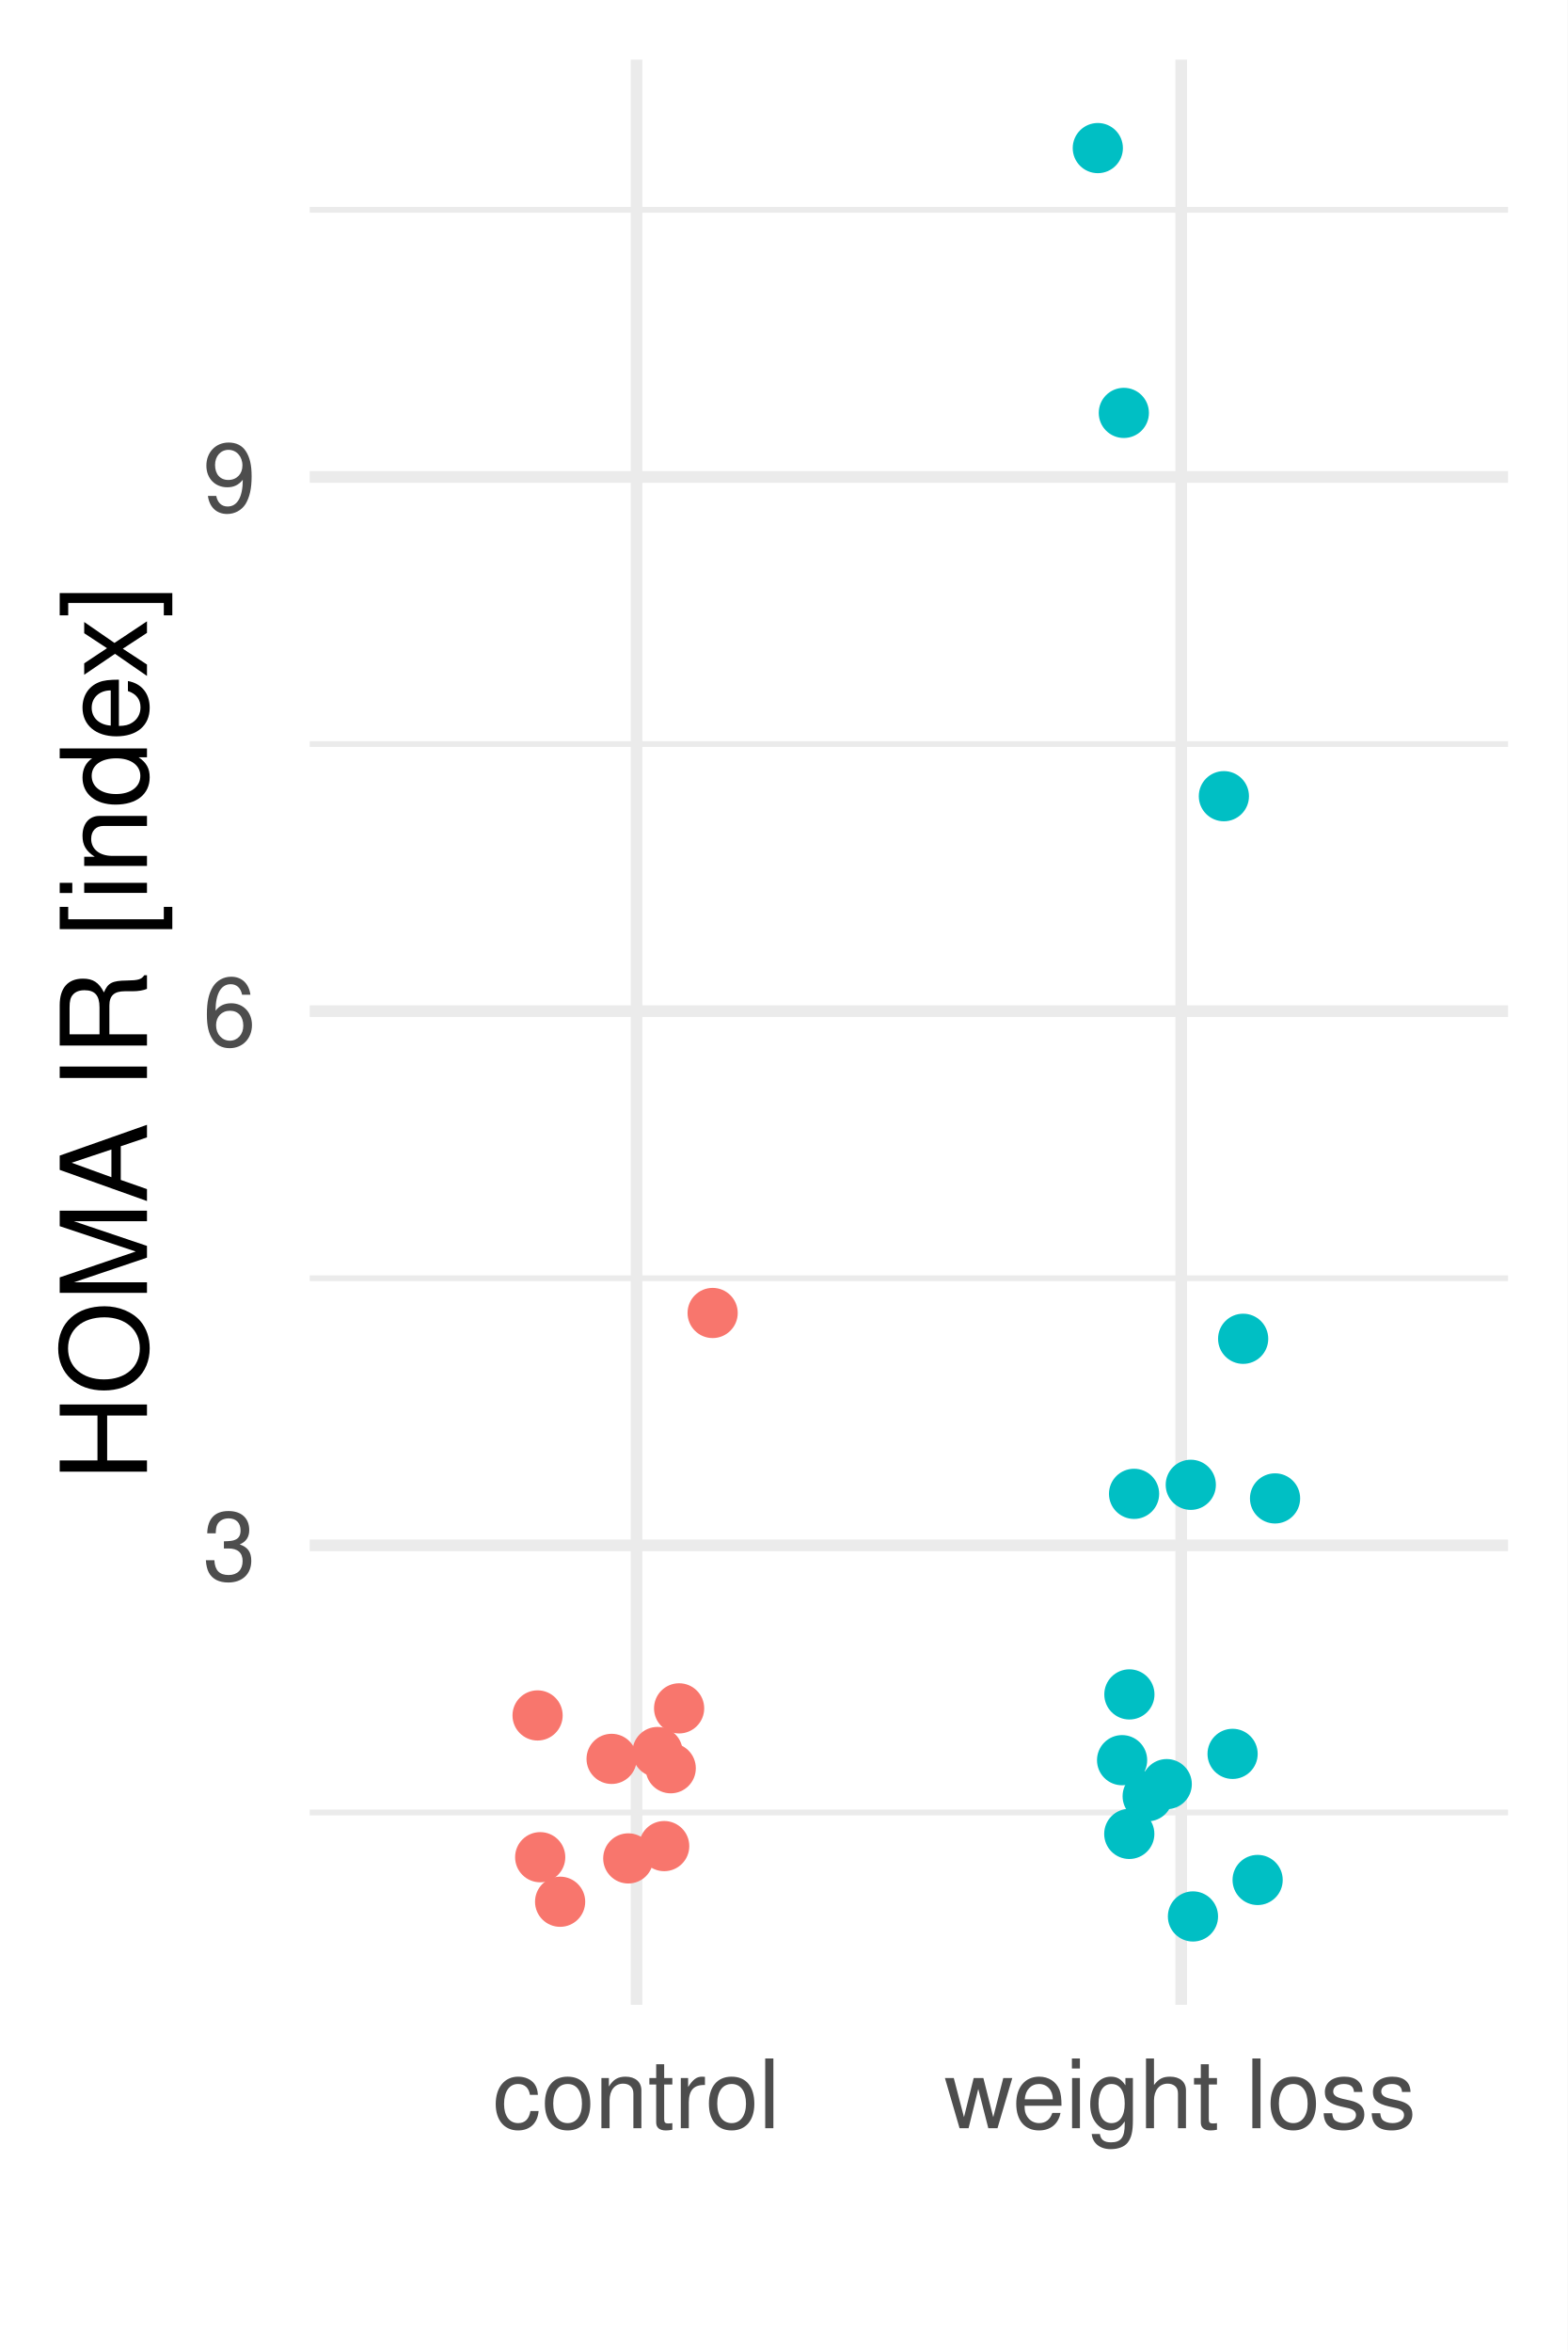
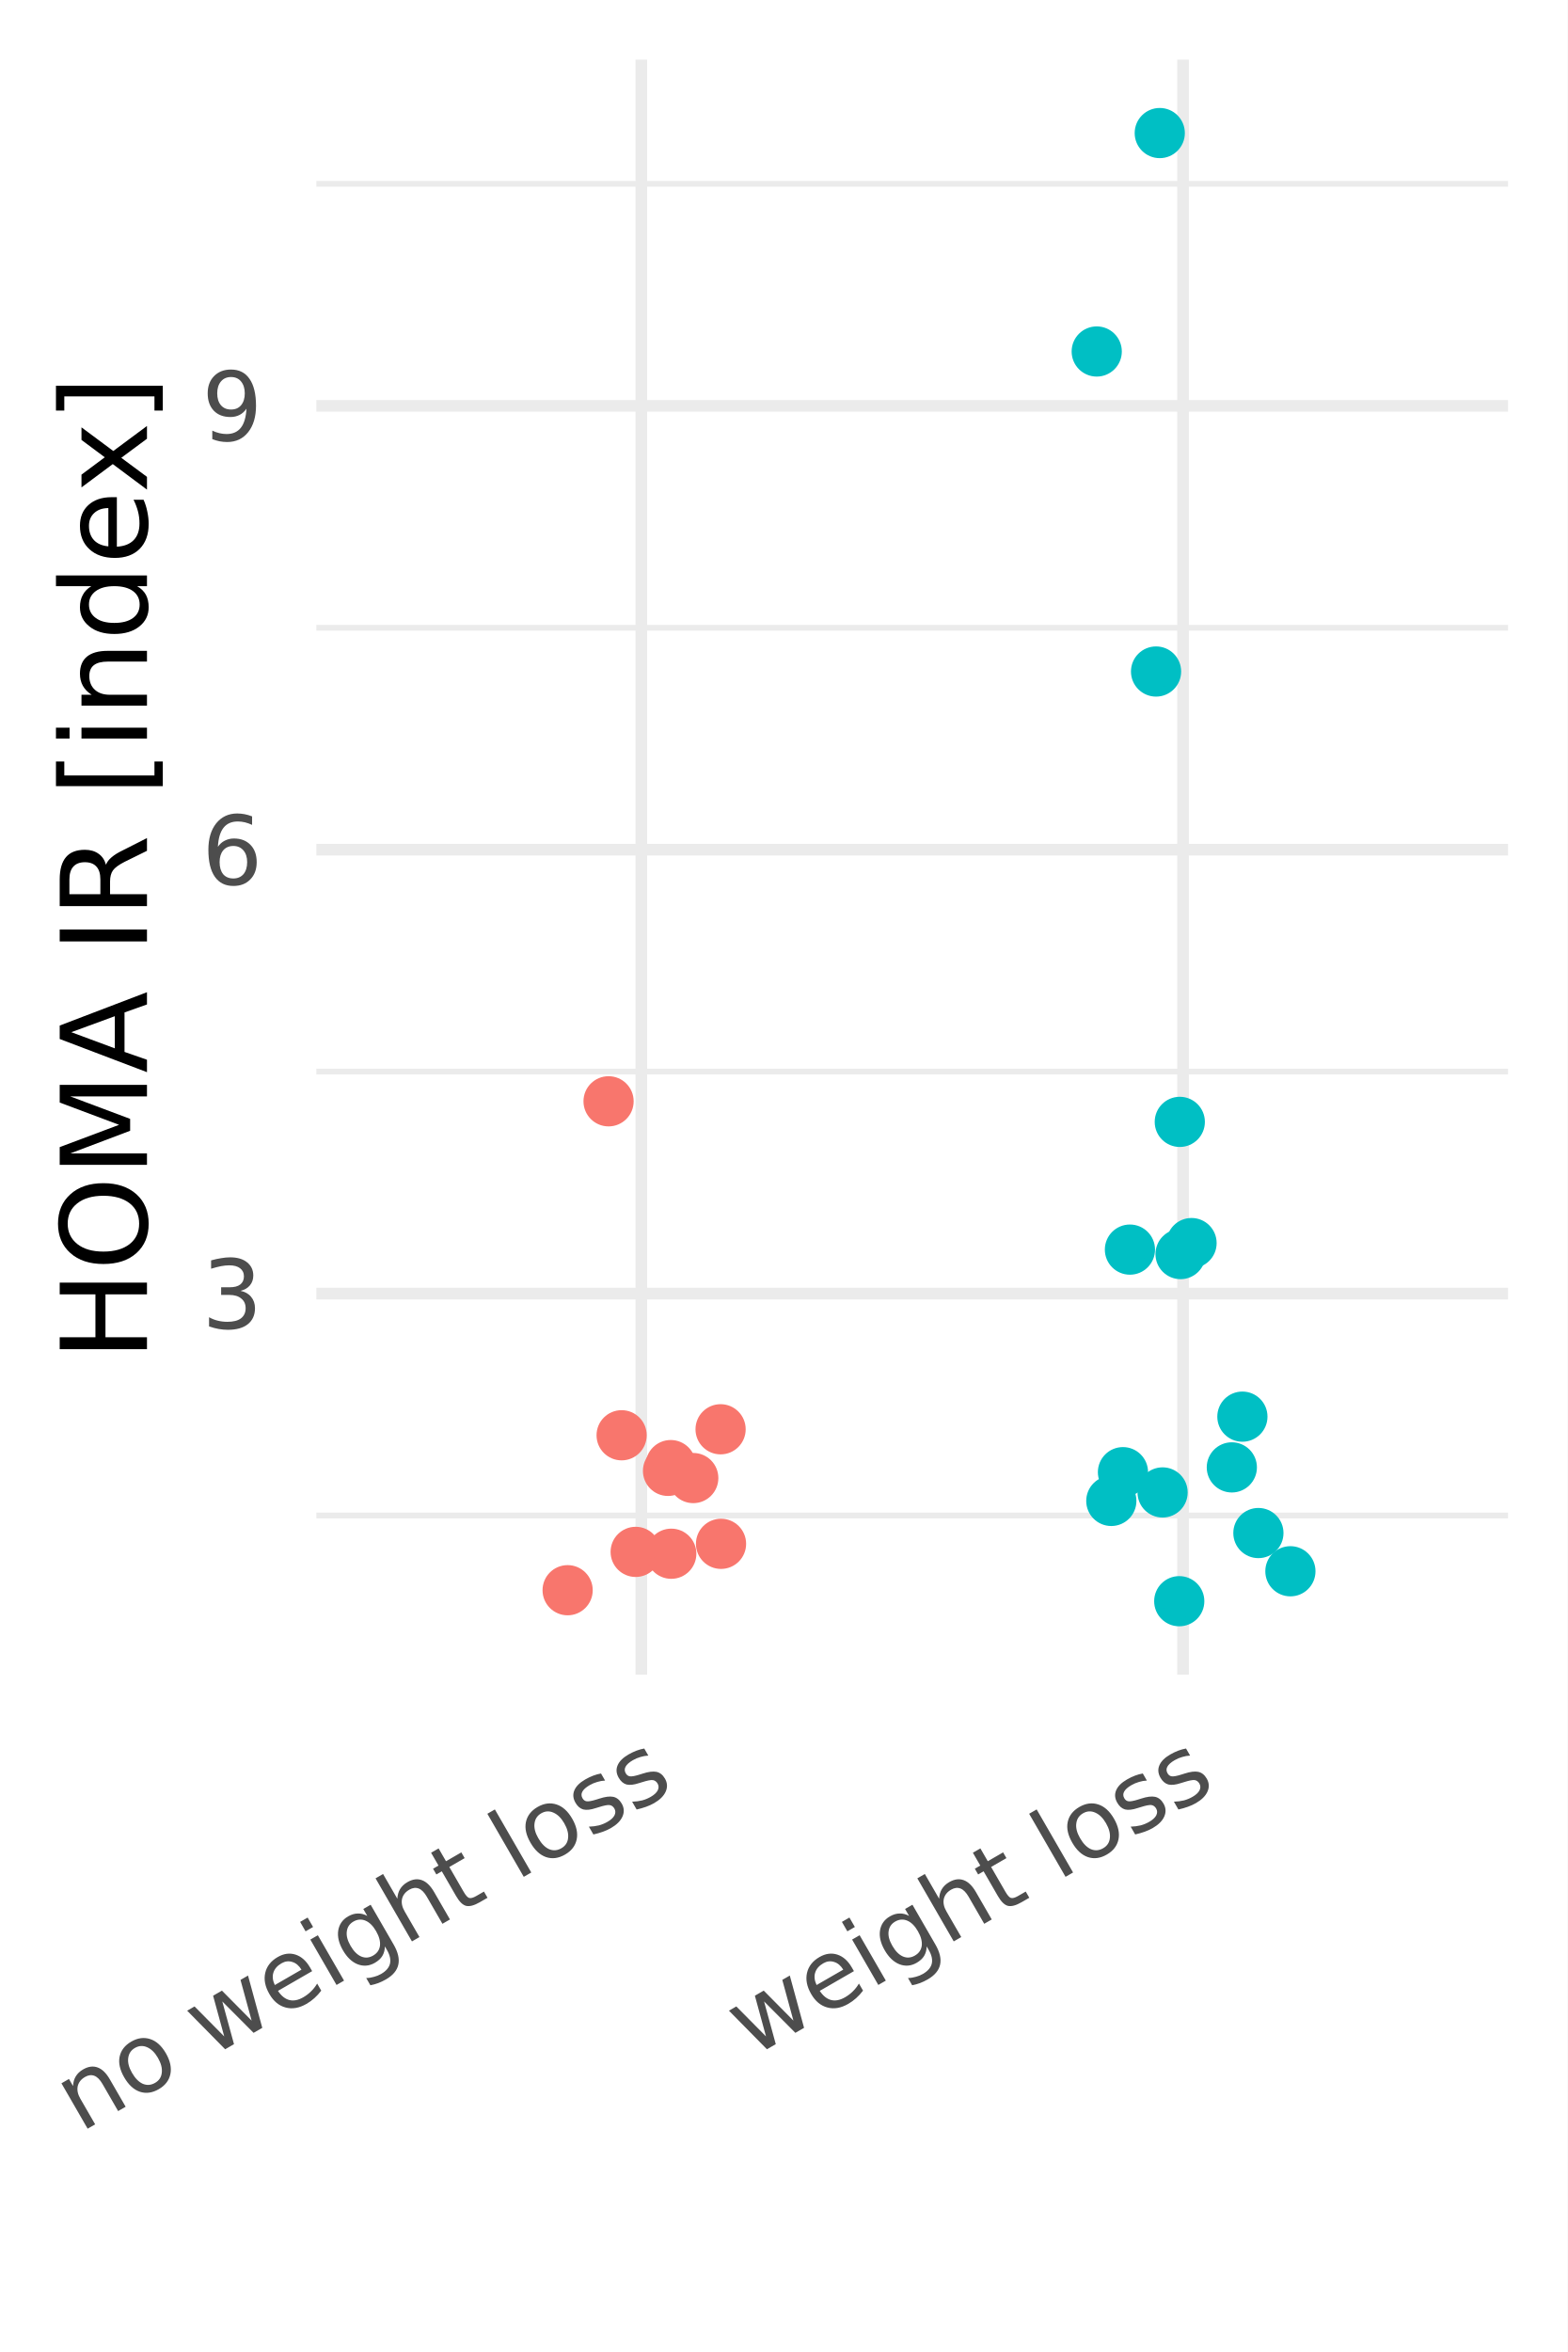
<svg xmlns="http://www.w3.org/2000/svg" viewBox="0 0 144.00 216.00">
  <defs>
    <style type="text/css">
    line, polyline, polygon, path, rect, circle {
      fill: none;
      stroke: #000000;
      stroke-linecap: round;
      stroke-linejoin: round;
      stroke-miterlimit: 10.00;
    }
  </style>
  </defs>
  <rect width="100%" height="100%" style="stroke: none; fill: #FFFFFF;" />
  <defs>
-     <clipPath id="cpMjguNDV8MTM4LjUyfDE4NC4xMXw1LjQ4">
-       <rect x="28.45" y="5.48" width="110.07" height="178.64" />
+     <clipPath id="cpMjkuMDZ8MTM4LjUyfDE1My43OXw1LjQ4">
+       <rect x="29.06" y="5.48" width="109.46" height="148.31" />
    </clipPath>
  </defs>
-   <polyline points="28.45,166.45 138.52,166.45 " style="stroke-width: 0.53; stroke: #EBEBEB; stroke-linecap: butt;" clip-path="url(#cpMjguNDV8MTM4LjUyfDE4NC4xMXw1LjQ4)" />
-   <polyline points="28.45,117.39 138.52,117.39 " style="stroke-width: 0.53; stroke: #EBEBEB; stroke-linecap: butt;" clip-path="url(#cpMjguNDV8MTM4LjUyfDE4NC4xMXw1LjQ4)" />
-   <polyline points="28.45,68.33 138.52,68.33 " style="stroke-width: 0.53; stroke: #EBEBEB; stroke-linecap: butt;" clip-path="url(#cpMjguNDV8MTM4LjUyfDE4NC4xMXw1LjQ4)" />
-   <polyline points="28.45,19.27 138.52,19.27 " style="stroke-width: 0.53; stroke: #EBEBEB; stroke-linecap: butt;" clip-path="url(#cpMjguNDV8MTM4LjUyfDE4NC4xMXw1LjQ4)" />
-   <polyline points="28.45,141.92 138.52,141.92 " style="stroke-width: 1.07; stroke: #EBEBEB; stroke-linecap: butt;" clip-path="url(#cpMjguNDV8MTM4LjUyfDE4NC4xMXw1LjQ4)" />
-   <polyline points="28.45,92.86 138.52,92.86 " style="stroke-width: 1.07; stroke: #EBEBEB; stroke-linecap: butt;" clip-path="url(#cpMjguNDV8MTM4LjUyfDE4NC4xMXw1LjQ4)" />
-   <polyline points="28.45,43.80 138.52,43.80 " style="stroke-width: 1.07; stroke: #EBEBEB; stroke-linecap: butt;" clip-path="url(#cpMjguNDV8MTM4LjUyfDE4NC4xMXw1LjQ4)" />
-   <polyline points="58.47,184.11 58.47,5.48 " style="stroke-width: 1.07; stroke: #EBEBEB; stroke-linecap: butt;" clip-path="url(#cpMjguNDV8MTM4LjUyfDE4NC4xMXw1LjQ4)" />
-   <polyline points="108.50,184.11 108.50,5.48 " style="stroke-width: 1.07; stroke: #EBEBEB; stroke-linecap: butt;" clip-path="url(#cpMjguNDV8MTM4LjUyfDE4NC4xMXw1LjQ4)" />
-   <circle cx="112.42" cy="73.12" r="1.95" style="stroke-width: 0.71; stroke: #00BFC4; fill: #00BFC4;" clip-path="url(#cpMjguNDV8MTM4LjUyfDE4NC4xMXw1LjQ4)" />
-   <circle cx="113.22" cy="161.07" r="1.95" style="stroke-width: 0.71; stroke: #00BFC4; fill: #00BFC4;" clip-path="url(#cpMjguNDV8MTM4LjUyfDE4NC4xMXw1LjQ4)" />
-   <circle cx="103.73" cy="168.42" r="1.95" style="stroke-width: 0.71; stroke: #00BFC4; fill: #00BFC4;" clip-path="url(#cpMjguNDV8MTM4LjUyfDE4NC4xMXw1LjQ4)" />
-   <circle cx="115.52" cy="172.65" r="1.95" style="stroke-width: 0.71; stroke: #00BFC4; fill: #00BFC4;" clip-path="url(#cpMjguNDV8MTM4LjUyfDE4NC4xMXw1LjQ4)" />
-   <circle cx="109.58" cy="176.00" r="1.95" style="stroke-width: 0.71; stroke: #00BFC4; fill: #00BFC4;" clip-path="url(#cpMjguNDV8MTM4LjUyfDE4NC4xMXw1LjQ4)" />
-   <circle cx="104.17" cy="137.19" r="1.95" style="stroke-width: 0.71; stroke: #00BFC4; fill: #00BFC4;" clip-path="url(#cpMjguNDV8MTM4LjUyfDE4NC4xMXw1LjQ4)" />
-   <circle cx="114.19" cy="122.95" r="1.95" style="stroke-width: 0.71; stroke: #00BFC4; fill: #00BFC4;" clip-path="url(#cpMjguNDV8MTM4LjUyfDE4NC4xMXw1LjQ4)" />
-   <circle cx="117.12" cy="137.61" r="1.95" style="stroke-width: 0.71; stroke: #00BFC4; fill: #00BFC4;" clip-path="url(#cpMjguNDV8MTM4LjUyfDE4NC4xMXw1LjQ4)" />
-   <circle cx="105.42" cy="164.96" r="1.95" style="stroke-width: 0.71; stroke: #00BFC4; fill: #00BFC4;" clip-path="url(#cpMjguNDV8MTM4LjUyfDE4NC4xMXw1LjQ4)" />
-   <circle cx="103.23" cy="37.92" r="1.95" style="stroke-width: 0.71; stroke: #00BFC4; fill: #00BFC4;" clip-path="url(#cpMjguNDV8MTM4LjUyfDE4NC4xMXw1LjQ4)" />
-   <circle cx="103.07" cy="161.65" r="1.95" style="stroke-width: 0.71; stroke: #00BFC4; fill: #00BFC4;" clip-path="url(#cpMjguNDV8MTM4LjUyfDE4NC4xMXw1LjQ4)" />
-   <circle cx="103.74" cy="155.61" r="1.95" style="stroke-width: 0.71; stroke: #00BFC4; fill: #00BFC4;" clip-path="url(#cpMjguNDV8MTM4LjUyfDE4NC4xMXw1LjQ4)" />
-   <circle cx="100.84" cy="13.60" r="1.95" style="stroke-width: 0.71; stroke: #00BFC4; fill: #00BFC4;" clip-path="url(#cpMjguNDV8MTM4LjUyfDE4NC4xMXw1LjQ4)" />
-   <circle cx="107.17" cy="163.85" r="1.95" style="stroke-width: 0.71; stroke: #00BFC4; fill: #00BFC4;" clip-path="url(#cpMjguNDV8MTM4LjUyfDE4NC4xMXw1LjQ4)" />
-   <circle cx="109.38" cy="136.36" r="1.95" style="stroke-width: 0.71; stroke: #00BFC4; fill: #00BFC4;" clip-path="url(#cpMjguNDV8MTM4LjUyfDE4NC4xMXw1LjQ4)" />
-   <circle cx="56.18" cy="161.53" r="1.95" style="stroke-width: 0.71; stroke: #F8766D; fill: #F8766D;" clip-path="url(#cpMjguNDV8MTM4LjUyfDE4NC4xMXw1LjQ4)" />
-   <circle cx="49.62" cy="170.56" r="1.95" style="stroke-width: 0.71; stroke: #F8766D; fill: #F8766D;" clip-path="url(#cpMjguNDV8MTM4LjUyfDE4NC4xMXw1LjQ4)" />
-   <circle cx="57.71" cy="170.67" r="1.95" style="stroke-width: 0.71; stroke: #F8766D; fill: #F8766D;" clip-path="url(#cpMjguNDV8MTM4LjUyfDE4NC4xMXw1LjQ4)" />
-   <circle cx="62.38" cy="156.89" r="1.95" style="stroke-width: 0.71; stroke: #F8766D; fill: #F8766D;" clip-path="url(#cpMjguNDV8MTM4LjUyfDE4NC4xMXw1LjQ4)" />
-   <circle cx="61.01" cy="169.54" r="1.95" style="stroke-width: 0.71; stroke: #F8766D; fill: #F8766D;" clip-path="url(#cpMjguNDV8MTM4LjUyfDE4NC4xMXw1LjQ4)" />
-   <circle cx="65.46" cy="120.58" r="1.95" style="stroke-width: 0.71; stroke: #F8766D; fill: #F8766D;" clip-path="url(#cpMjguNDV8MTM4LjUyfDE4NC4xMXw1LjQ4)" />
-   <circle cx="61.61" cy="162.39" r="1.95" style="stroke-width: 0.71; stroke: #F8766D; fill: #F8766D;" clip-path="url(#cpMjguNDV8MTM4LjUyfDE4NC4xMXw1LjQ4)" />
-   <circle cx="49.38" cy="157.54" r="1.95" style="stroke-width: 0.71; stroke: #F8766D; fill: #F8766D;" clip-path="url(#cpMjguNDV8MTM4LjUyfDE4NC4xMXw1LjQ4)" />
-   <circle cx="51.45" cy="174.65" r="1.95" style="stroke-width: 0.71; stroke: #F8766D; fill: #F8766D;" clip-path="url(#cpMjguNDV8MTM4LjUyfDE4NC4xMXw1LjQ4)" />
-   <circle cx="60.40" cy="160.90" r="1.95" style="stroke-width: 0.71; stroke: #F8766D; fill: #F8766D;" clip-path="url(#cpMjguNDV8MTM4LjUyfDE4NC4xMXw1LjQ4)" />
+   <polyline points="29.06,139.18 138.52,139.18 " style="stroke-width: 0.53; stroke: #EBEBEB; stroke-linecap: butt;" clip-path="url(#cpMjkuMDZ8MTM4LjUyfDE1My43OXw1LjQ4)" />
+   <polyline points="29.06,98.41 138.52,98.41 " style="stroke-width: 0.53; stroke: #EBEBEB; stroke-linecap: butt;" clip-path="url(#cpMjkuMDZ8MTM4LjUyfDE1My43OXw1LjQ4)" />
+   <polyline points="29.06,57.65 138.52,57.65 " style="stroke-width: 0.53; stroke: #EBEBEB; stroke-linecap: butt;" clip-path="url(#cpMjkuMDZ8MTM4LjUyfDE1My43OXw1LjQ4)" />
+   <polyline points="29.06,16.88 138.52,16.88 " style="stroke-width: 0.53; stroke: #EBEBEB; stroke-linecap: butt;" clip-path="url(#cpMjkuMDZ8MTM4LjUyfDE1My43OXw1LjQ4)" />
+   <polyline points="29.06,118.80 138.52,118.80 " style="stroke-width: 1.07; stroke: #EBEBEB; stroke-linecap: butt;" clip-path="url(#cpMjkuMDZ8MTM4LjUyfDE1My43OXw1LjQ4)" />
+   <polyline points="29.06,78.03 138.52,78.03 " style="stroke-width: 1.07; stroke: #EBEBEB; stroke-linecap: butt;" clip-path="url(#cpMjkuMDZ8MTM4LjUyfDE1My43OXw1LjQ4)" />
+   <polyline points="29.06,37.27 138.52,37.27 " style="stroke-width: 1.07; stroke: #EBEBEB; stroke-linecap: butt;" clip-path="url(#cpMjkuMDZ8MTM4LjUyfDE1My43OXw1LjQ4)" />
+   <polyline points="58.91,153.79 58.91,5.48 " style="stroke-width: 1.07; stroke: #EBEBEB; stroke-linecap: butt;" clip-path="url(#cpMjkuMDZ8MTM4LjUyfDE1My43OXw1LjQ4)" />
+   <polyline points="108.67,153.79 108.67,5.48 " style="stroke-width: 1.07; stroke: #EBEBEB; stroke-linecap: butt;" clip-path="url(#cpMjkuMDZ8MTM4LjUyfDE1My43OXw1LjQ4)" />
+   <circle cx="106.19" cy="61.67" r="1.95" style="stroke-width: 0.71; stroke: #00BFC4; fill: #00BFC4;" clip-path="url(#cpMjkuMDZ8MTM4LjUyfDE1My43OXw1LjQ4)" />
+   <circle cx="113.15" cy="134.76" r="1.95" style="stroke-width: 0.71; stroke: #00BFC4; fill: #00BFC4;" clip-path="url(#cpMjkuMDZ8MTM4LjUyfDE1My43OXw1LjQ4)" />
+   <circle cx="115.59" cy="140.79" r="1.95" style="stroke-width: 0.71; stroke: #00BFC4; fill: #00BFC4;" clip-path="url(#cpMjkuMDZ8MTM4LjUyfDE1My43OXw1LjQ4)" />
+   <circle cx="118.53" cy="144.30" r="1.95" style="stroke-width: 0.71; stroke: #00BFC4; fill: #00BFC4;" clip-path="url(#cpMjkuMDZ8MTM4LjUyfDE1My43OXw1LjQ4)" />
+   <circle cx="108.32" cy="147.05" r="1.95" style="stroke-width: 0.71; stroke: #00BFC4; fill: #00BFC4;" clip-path="url(#cpMjkuMDZ8MTM4LjUyfDE1My43OXw1LjQ4)" />
+   <circle cx="103.79" cy="114.76" r="1.95" style="stroke-width: 0.71; stroke: #00BFC4; fill: #00BFC4;" clip-path="url(#cpMjkuMDZ8MTM4LjUyfDE1My43OXw1LjQ4)" />
+   <circle cx="108.37" cy="103.03" r="1.95" style="stroke-width: 0.71; stroke: #00BFC4; fill: #00BFC4;" clip-path="url(#cpMjkuMDZ8MTM4LjUyfDE1My43OXw1LjQ4)" />
+   <circle cx="108.44" cy="115.17" r="1.95" style="stroke-width: 0.71; stroke: #00BFC4; fill: #00BFC4;" clip-path="url(#cpMjkuMDZ8MTM4LjUyfDE1My43OXw1LjQ4)" />
+   <circle cx="102.08" cy="137.84" r="1.95" style="stroke-width: 0.71; stroke: #00BFC4; fill: #00BFC4;" clip-path="url(#cpMjkuMDZ8MTM4LjUyfDE1My43OXw1LjQ4)" />
+   <circle cx="100.74" cy="32.28" r="1.95" style="stroke-width: 0.71; stroke: #00BFC4; fill: #00BFC4;" clip-path="url(#cpMjkuMDZ8MTM4LjUyfDE1My43OXw1LjQ4)" />
+   <circle cx="103.15" cy="135.20" r="1.95" style="stroke-width: 0.71; stroke: #00BFC4; fill: #00BFC4;" clip-path="url(#cpMjkuMDZ8MTM4LjUyfDE1My43OXw1LjQ4)" />
+   <circle cx="114.12" cy="130.10" r="1.95" style="stroke-width: 0.71; stroke: #00BFC4; fill: #00BFC4;" clip-path="url(#cpMjkuMDZ8MTM4LjUyfDE1My43OXw1LjQ4)" />
+   <circle cx="106.53" cy="12.22" r="1.95" style="stroke-width: 0.71; stroke: #00BFC4; fill: #00BFC4;" clip-path="url(#cpMjkuMDZ8MTM4LjUyfDE1My43OXw1LjQ4)" />
+   <circle cx="106.79" cy="137.06" r="1.95" style="stroke-width: 0.71; stroke: #00BFC4; fill: #00BFC4;" clip-path="url(#cpMjkuMDZ8MTM4LjUyfDE1My43OXw1LjQ4)" />
+   <circle cx="109.45" cy="114.16" r="1.95" style="stroke-width: 0.71; stroke: #00BFC4; fill: #00BFC4;" clip-path="url(#cpMjkuMDZ8MTM4LjUyfDE1My43OXw1LjQ4)" />
+   <circle cx="61.36" cy="135.08" r="1.95" style="stroke-width: 0.71; stroke: #F8766D; fill: #F8766D;" clip-path="url(#cpMjkuMDZ8MTM4LjUyfDE1My43OXw1LjQ4)" />
+   <circle cx="58.39" cy="142.52" r="1.95" style="stroke-width: 0.71; stroke: #F8766D; fill: #F8766D;" clip-path="url(#cpMjkuMDZ8MTM4LjUyfDE1My43OXw1LjQ4)" />
+   <circle cx="61.66" cy="142.69" r="1.95" style="stroke-width: 0.71; stroke: #F8766D; fill: #F8766D;" clip-path="url(#cpMjkuMDZ8MTM4LjUyfDE1My43OXw1LjQ4)" />
+   <circle cx="66.19" cy="131.26" r="1.95" style="stroke-width: 0.71; stroke: #F8766D; fill: #F8766D;" clip-path="url(#cpMjkuMDZ8MTM4LjUyfDE1My43OXw1LjQ4)" />
+   <circle cx="66.23" cy="141.78" r="1.95" style="stroke-width: 0.71; stroke: #F8766D; fill: #F8766D;" clip-path="url(#cpMjkuMDZ8MTM4LjUyfDE1My43OXw1LjQ4)" />
+   <circle cx="55.90" cy="101.14" r="1.95" style="stroke-width: 0.71; stroke: #F8766D; fill: #F8766D;" clip-path="url(#cpMjkuMDZ8MTM4LjUyfDE1My43OXw1LjQ4)" />
+   <circle cx="63.68" cy="135.74" r="1.95" style="stroke-width: 0.71; stroke: #F8766D; fill: #F8766D;" clip-path="url(#cpMjkuMDZ8MTM4LjUyfDE1My43OXw1LjQ4)" />
+   <circle cx="57.10" cy="131.81" r="1.95" style="stroke-width: 0.71; stroke: #F8766D; fill: #F8766D;" clip-path="url(#cpMjkuMDZ8MTM4LjUyfDE1My43OXw1LjQ4)" />
+   <circle cx="52.14" cy="146.04" r="1.95" style="stroke-width: 0.71; stroke: #F8766D; fill: #F8766D;" clip-path="url(#cpMjkuMDZ8MTM4LjUyfDE1My43OXw1LjQ4)" />
+   <circle cx="61.61" cy="134.55" r="1.95" style="stroke-width: 0.71; stroke: #F8766D; fill: #F8766D;" clip-path="url(#cpMjkuMDZ8MTM4LjUyfDE1My43OXw1LjQ4)" />
  <defs>
    <clipPath id="cpMC4wMHwxNDQuMDB8MjE2LjAwfDAuMDA=">
      <rect x="0.00" y="0.00" width="144.00" height="216.00" />
    </clipPath>
  </defs>
  <g clip-path="url(#cpMC4wMHwxNDQuMDB8MjE2LjAwfDAuMDA=)">
-     <text x="18.63" y="145.13" style="font-size: 8.80px; fill: #4D4D4D; font-family: Nimbus Sans L;" textLength="4.89px" lengthAdjust="spacingAndGlyphs">3</text>
+     <text x="18.53" y="122.00" style="font-size: 8.80px; fill: #4D4D4D; font-family: DejaVu Sans;" textLength="5.60px" lengthAdjust="spacingAndGlyphs">3</text>
  </g>
  <g clip-path="url(#cpMC4wMHwxNDQuMDB8MjE2LjAwfDAuMDA=)">
-     <text x="18.63" y="96.06" style="font-size: 8.80px; fill: #4D4D4D; font-family: Nimbus Sans L;" textLength="4.89px" lengthAdjust="spacingAndGlyphs">6</text>
+     <text x="18.53" y="81.24" style="font-size: 8.80px; fill: #4D4D4D; font-family: DejaVu Sans;" textLength="5.60px" lengthAdjust="spacingAndGlyphs">6</text>
  </g>
  <g clip-path="url(#cpMC4wMHwxNDQuMDB8MjE2LjAwfDAuMDA=)">
-     <text x="18.63" y="47.00" style="font-size: 8.80px; fill: #4D4D4D; font-family: Nimbus Sans L;" textLength="4.89px" lengthAdjust="spacingAndGlyphs">9</text>
+     <text x="18.53" y="40.47" style="font-size: 8.80px; fill: #4D4D4D; font-family: DejaVu Sans;" textLength="5.60px" lengthAdjust="spacingAndGlyphs">9</text>
  </g>
  <g clip-path="url(#cpMC4wMHwxNDQuMDB8MjE2LjAwfDAuMDA=)">
-     <text x="45.27" y="195.45" style="font-size: 8.80px; fill: #4D4D4D; font-family: Nimbus Sans L;" textLength="26.40px" lengthAdjust="spacingAndGlyphs">control</text>
+     <text transform="translate(7.36,195.89) rotate(-30)" style="font-size: 8.80px; fill: #4D4D4D; font-family: DejaVu Sans;" textLength="63.22px" lengthAdjust="spacingAndGlyphs">no weight loss</text>
  </g>
  <g clip-path="url(#cpMC4wMHwxNDQuMDB8MjE2LjAwfDAuMDA=)">
-     <text x="86.75" y="195.45" style="font-size: 8.80px; fill: #4D4D4D; font-family: Nimbus Sans L;" textLength="43.51px" lengthAdjust="spacingAndGlyphs">weight loss</text>
+     <text transform="translate(69.04,189.01) rotate(-30)" style="font-size: 8.80px; fill: #4D4D4D; font-family: DejaVu Sans;" textLength="49.47px" lengthAdjust="spacingAndGlyphs">weight loss</text>
  </g>
  <g clip-path="url(#cpMC4wMHwxNDQuMDB8MjE2LjAwfDAuMDA=)">
-     <text transform="translate(13.50,136.06) rotate(-90)" style="font-size: 11.00px; font-family: Nimbus Sans L;" textLength="82.52px" lengthAdjust="spacingAndGlyphs">HOMA IR [index]</text>
+     <text transform="translate(13.50,124.98) rotate(-90)" style="font-size: 11.00px; font-family: DejaVu Sans;" textLength="90.70px" lengthAdjust="spacingAndGlyphs">HOMA IR [index]</text>
  </g>
</svg>
